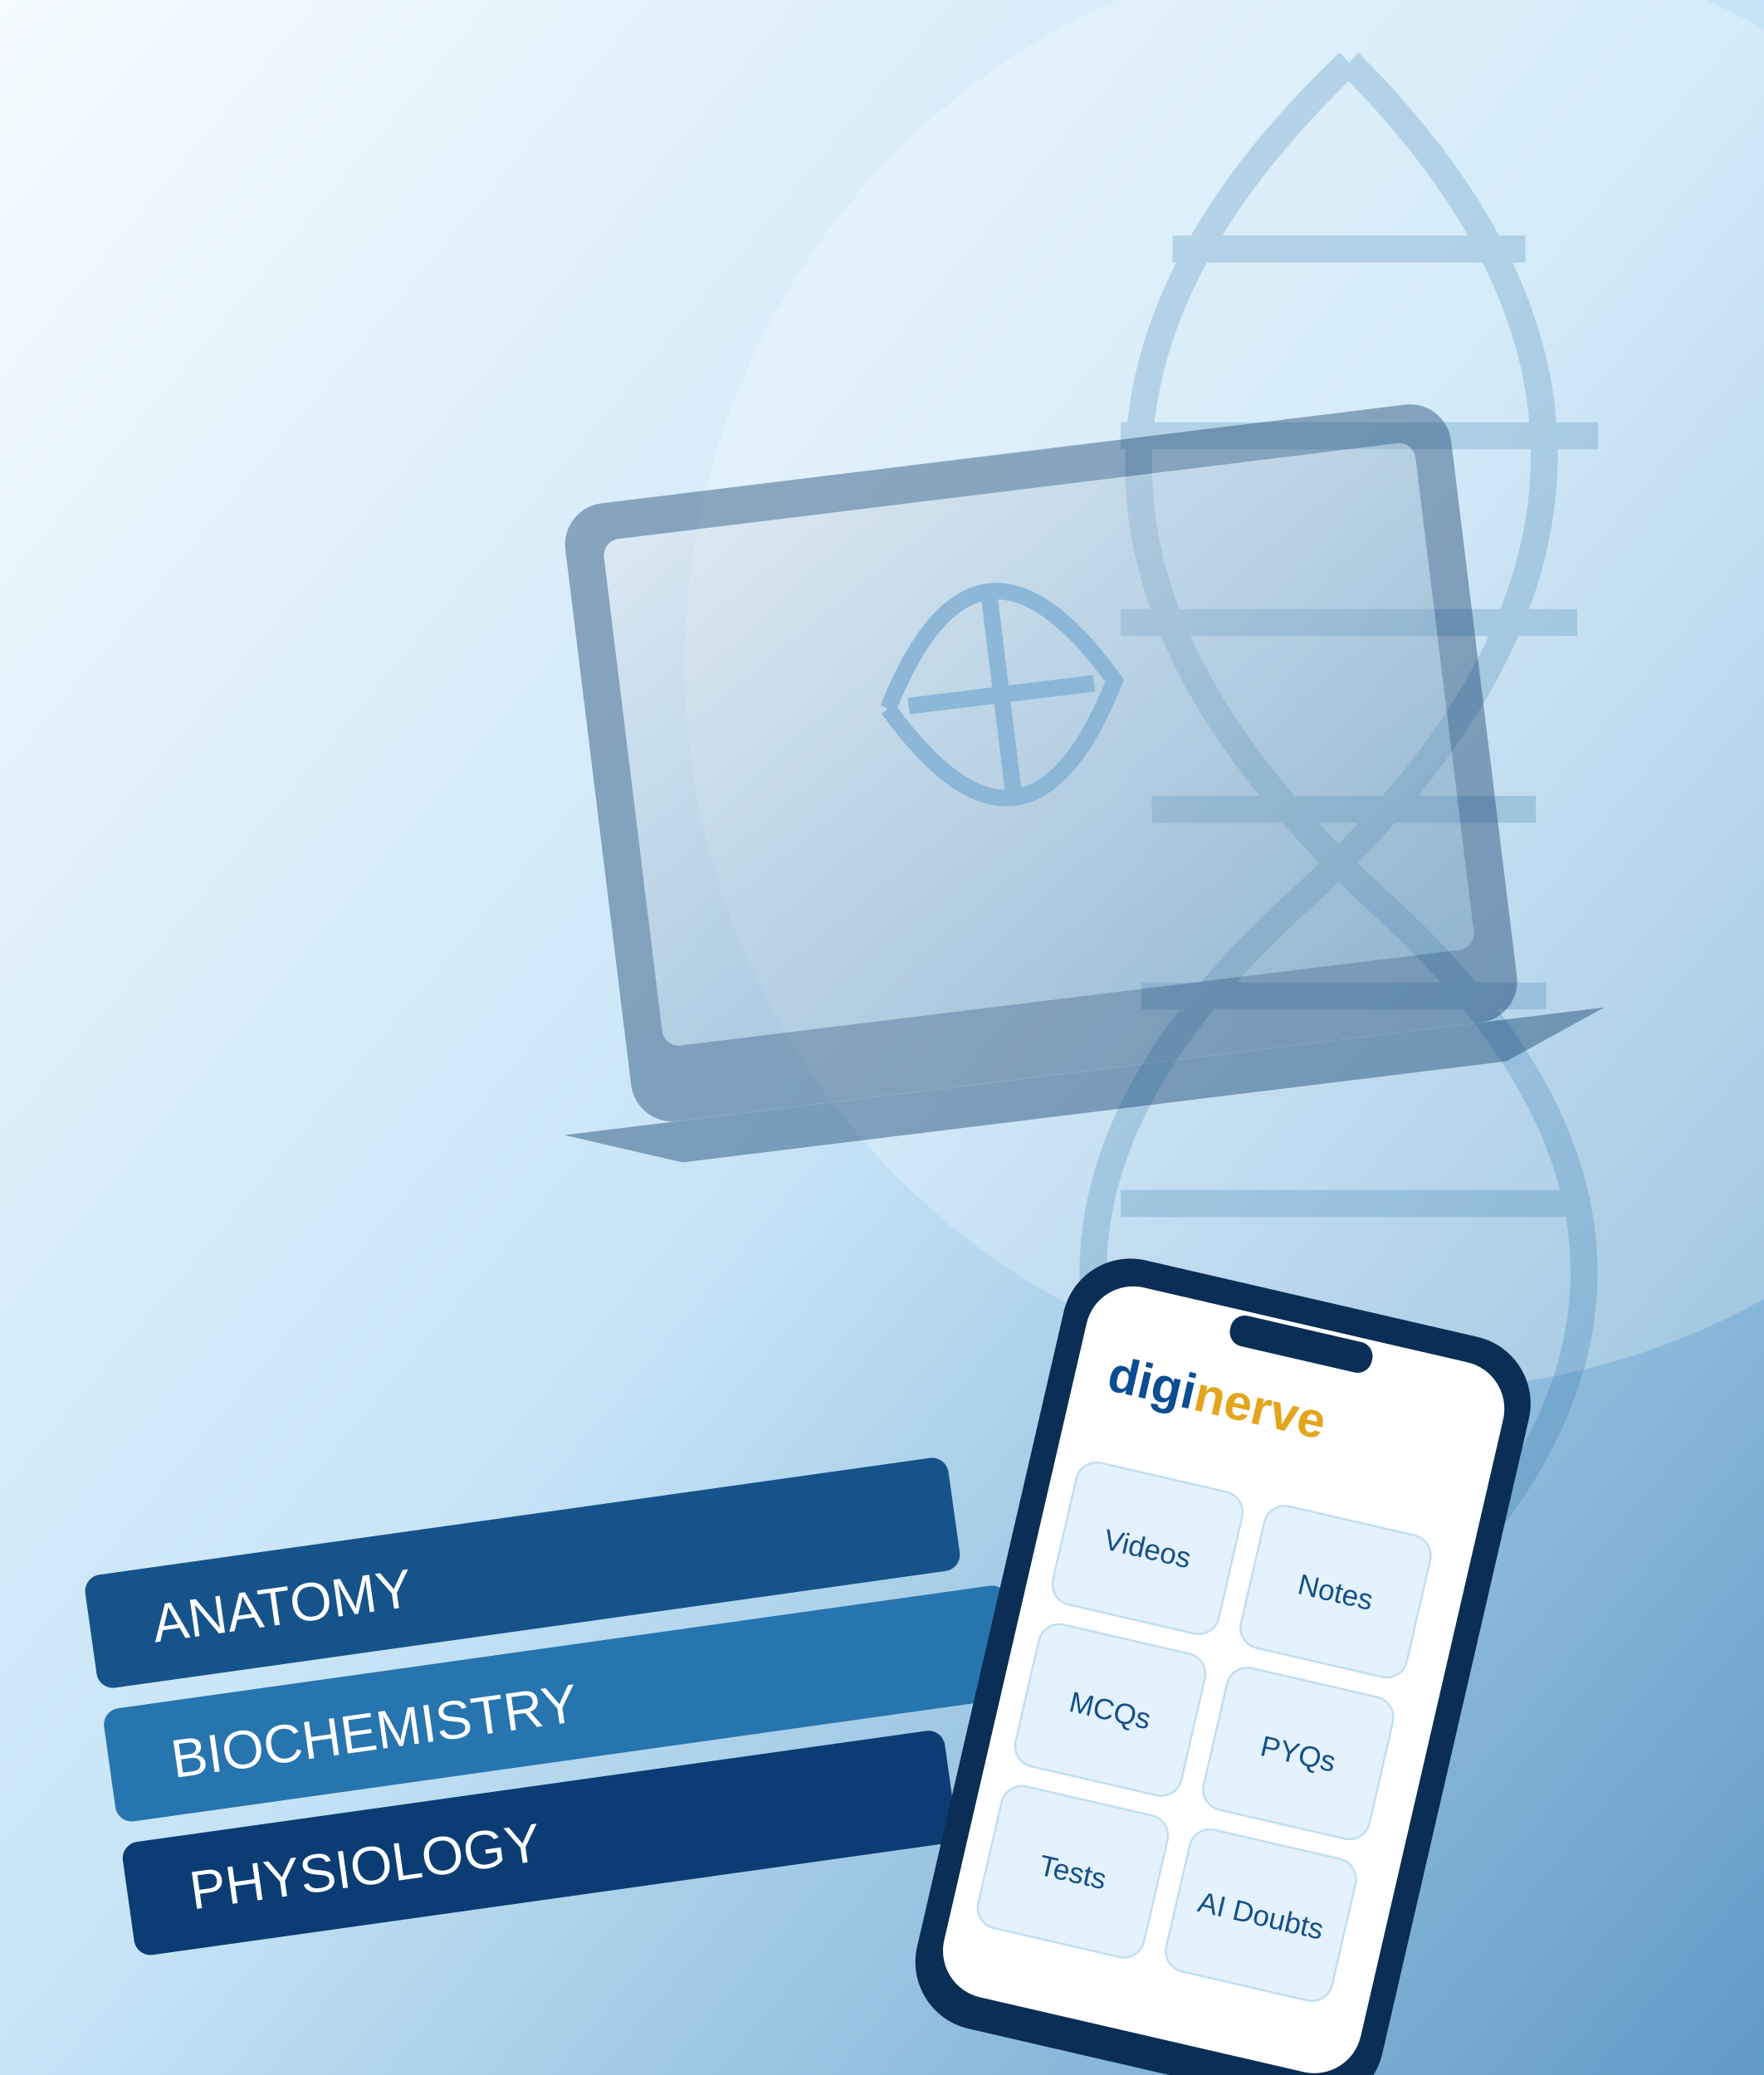
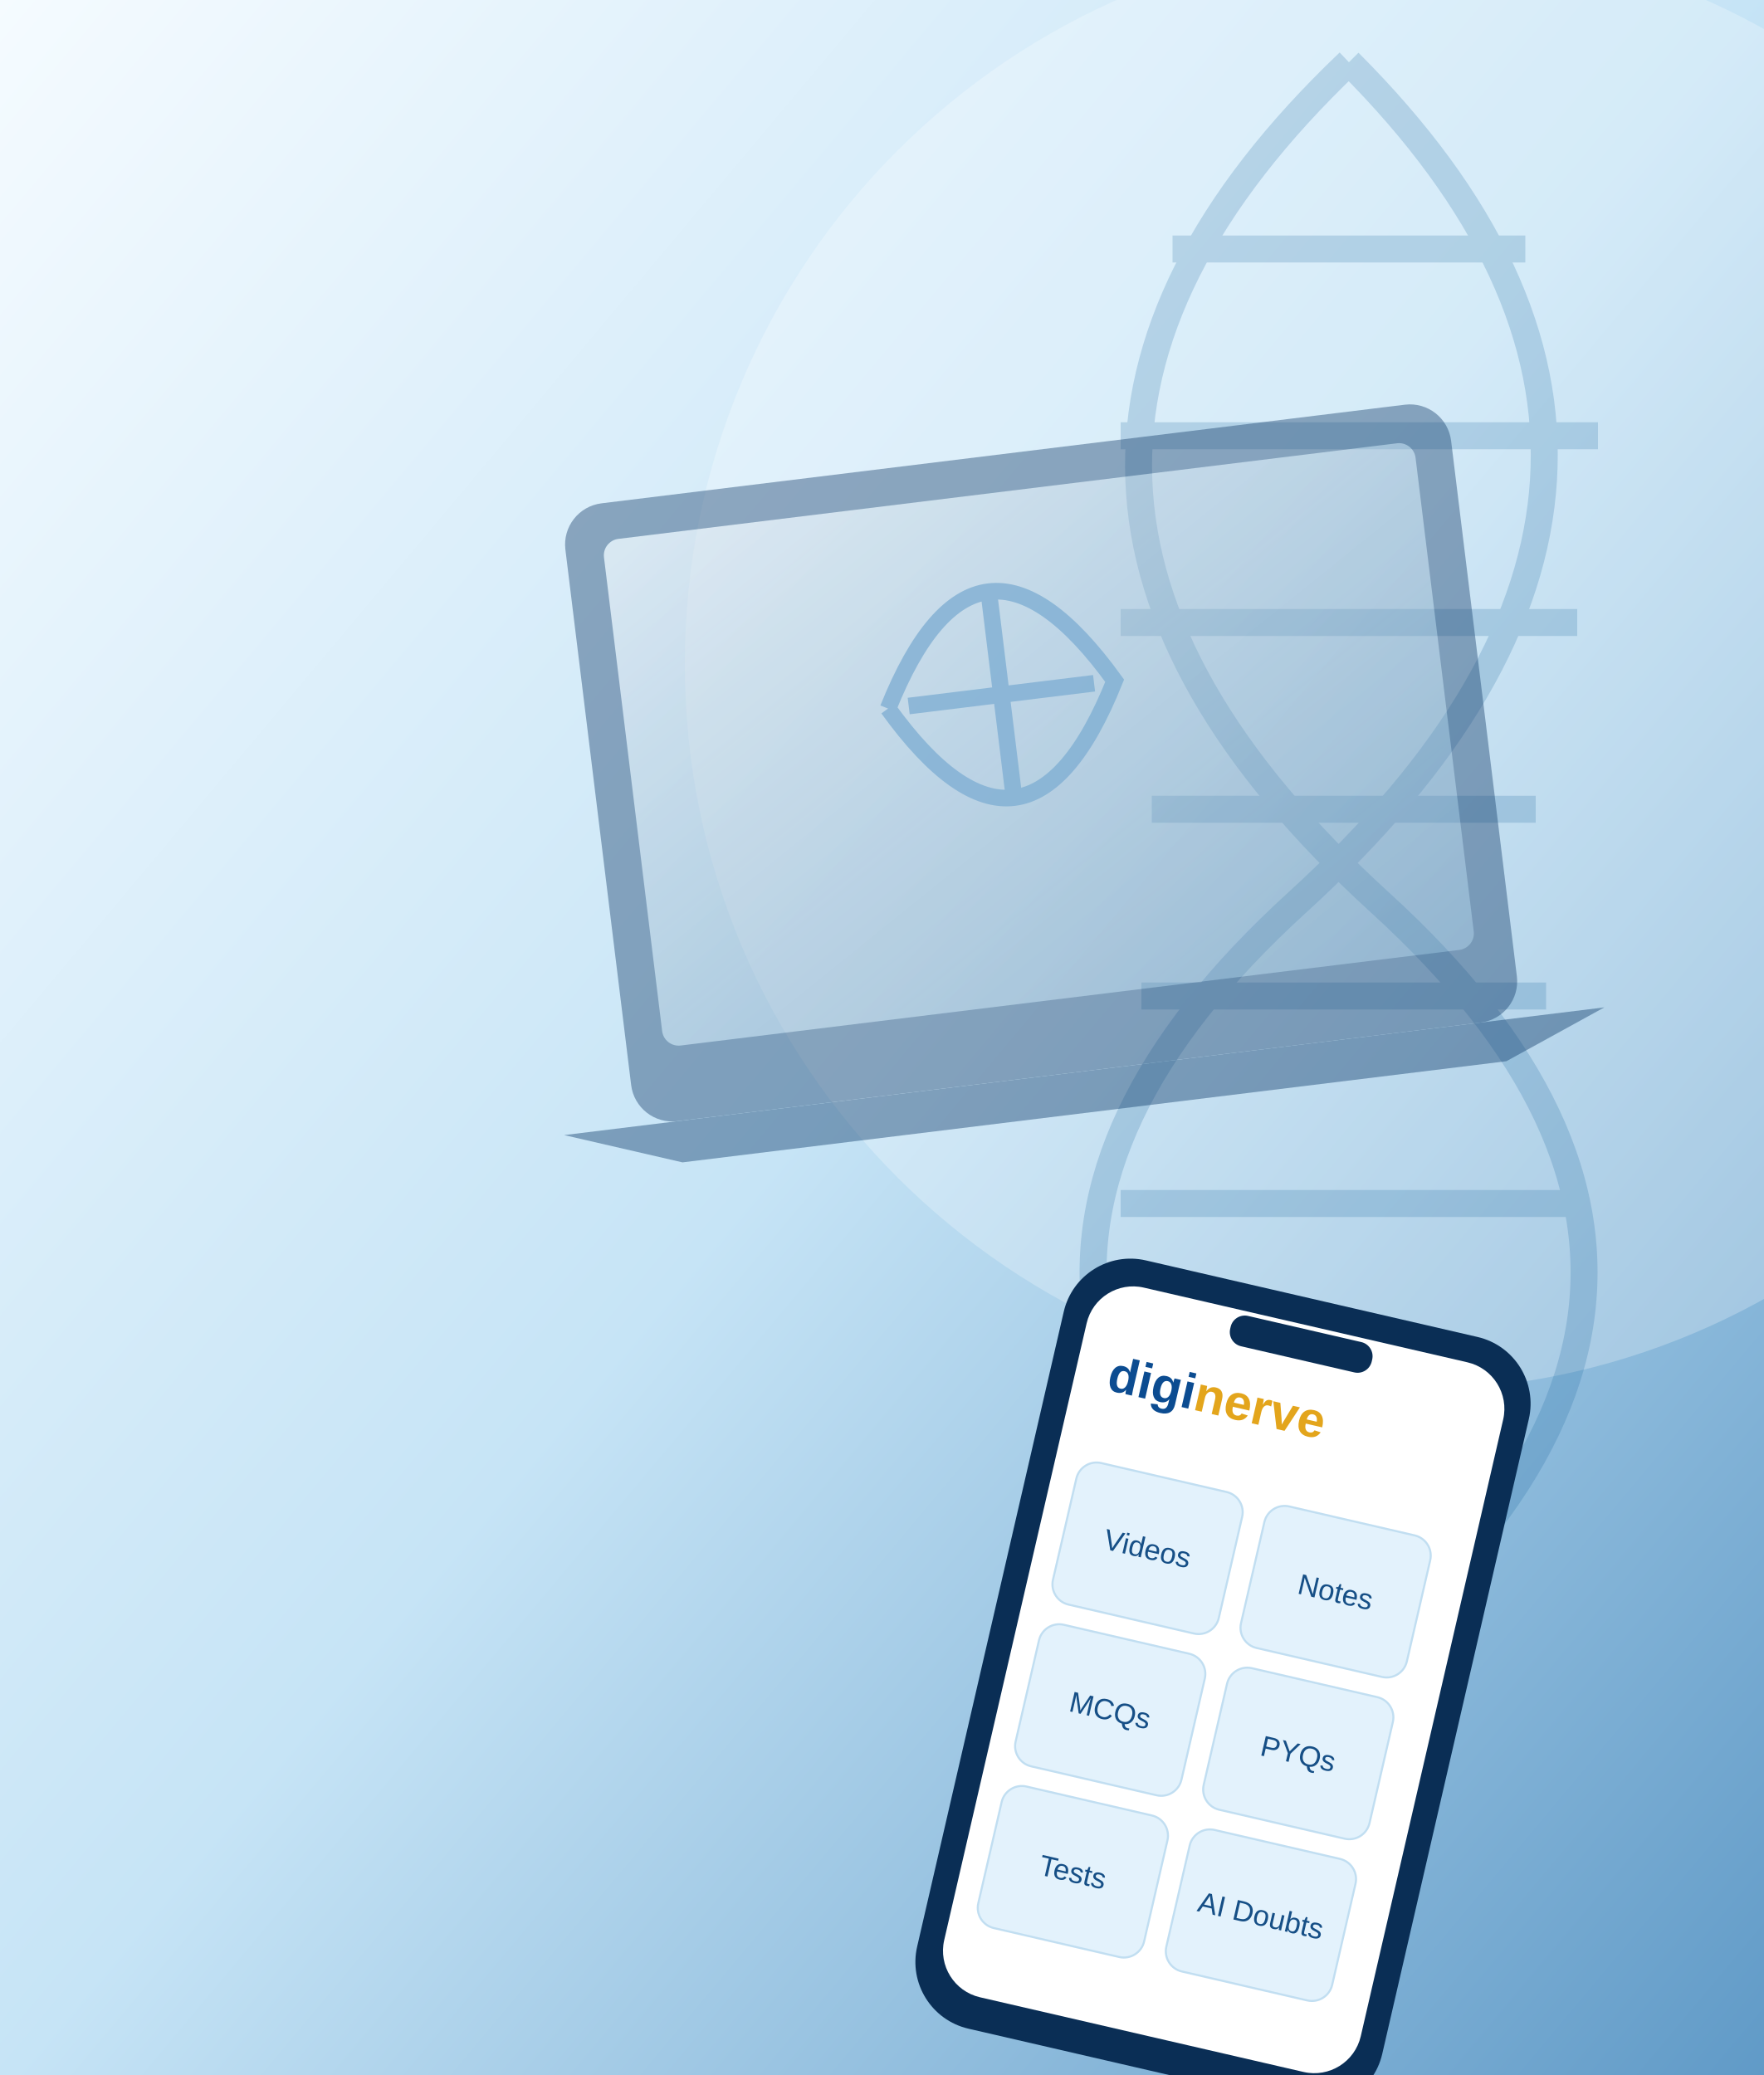
<svg xmlns="http://www.w3.org/2000/svg" width="850" height="1000" viewBox="0 0 850 1000">
  <defs>
    <linearGradient id="bg" x2="1" y2="1">
      <stop stop-color="#f5fbff" />
      <stop offset=".5" stop-color="#c6e4f6" />
      <stop offset="1" stop-color="#609ac7" />
    </linearGradient>
    <linearGradient id="glass" x2="1" y2="1">
      <stop stop-color="#fff" stop-opacity=".85" />
      <stop offset="1" stop-color="#a6d4ee" stop-opacity=".45" />
    </linearGradient>
  </defs>
  <rect width="850" height="1000" fill="url(#bg)" />
  <circle cx="680" cy="320" r="350" fill="#fff" opacity=".25" />
  <g opacity=".19" stroke="#0d5896" stroke-width="13" fill="none">
    <path d="M650 30 Q440 230 665 435 T600 840" />
    <path d="M650 30 Q850 230 625 435 T690 840" />
    <path d="M565 120H735M540 210H770M540 300H760M555 390H740M550 480H745M540 580H760M555 680H735" />
  </g>
  <g opacity=".42" transform="translate(270 245) rotate(-7)">
    <rect width="430" height="300" rx="20" fill="#163f6c" />
    <rect x="18" y="18" width="394" height="246" rx="8" fill="url(#glass)" />
    <path d="M145 115q55-100 110 0q-55 100-110 0m55-50v100m-45-50h90" fill="none" stroke="#246ca7" stroke-width="8" />
    <path d="M-35 300H470L420 320H20Z" fill="#0d3a69" />
  </g>
-   <g transform="translate(40 760) rotate(-8)">
-     <rect x="0" y="0" width="420" height="55" rx="8" fill="#16538b" />
-     <rect x="0" y="65" width="440" height="55" rx="8" fill="#2775ae" />
-     <rect x="0" y="130" width="400" height="55" rx="8" fill="#0b3d74" />
-     <g font-family="Arial" font-size="26" fill="#fff">
-       <text x="30" y="36">ANATOMY</text>
-       <text x="30" y="102">BIOCHEMISTRY</text>
-       <text x="30" y="166">PHYSIOLOGY</text>
-     </g>
-   </g>
  <g transform="translate(520 600) rotate(13)">
    <rect width="230" height="380" rx="33" fill="#0a2e55" />
    <rect x="12" y="13" width="206" height="351" rx="23" fill="#fff" />
    <rect x="80" y="15" width="70" height="15" rx="7" fill="#0a2e55" />
    <text x="28" y="65" font-family="Arial" font-size="24" font-weight="bold" fill="#0c4c91">digi<tspan fill="#e3a51c">nerve</tspan>
    </text>
    <g fill="#e3f2fc" stroke="#c1def1">
      <rect x="24" y="100" width="82" height="70" rx="10" />
      <rect x="117" y="100" width="82" height="70" rx="10" />
      <rect x="24" y="180" width="82" height="70" rx="10" />
      <rect x="117" y="180" width="82" height="70" rx="10" />
      <rect x="24" y="260" width="82" height="70" rx="10" />
      <rect x="117" y="260" width="82" height="70" rx="10" />
    </g>
    <g font-family="Arial" font-size="14" fill="#164f86" text-anchor="middle">
      <text x="65" y="140">Videos</text>
      <text x="158" y="140">Notes</text>
      <text x="65" y="220">MCQs</text>
      <text x="158" y="220">PYQs</text>
      <text x="65" y="300">Tests</text>
      <text x="158" y="300">AI Doubts</text>
    </g>
  </g>
</svg>
